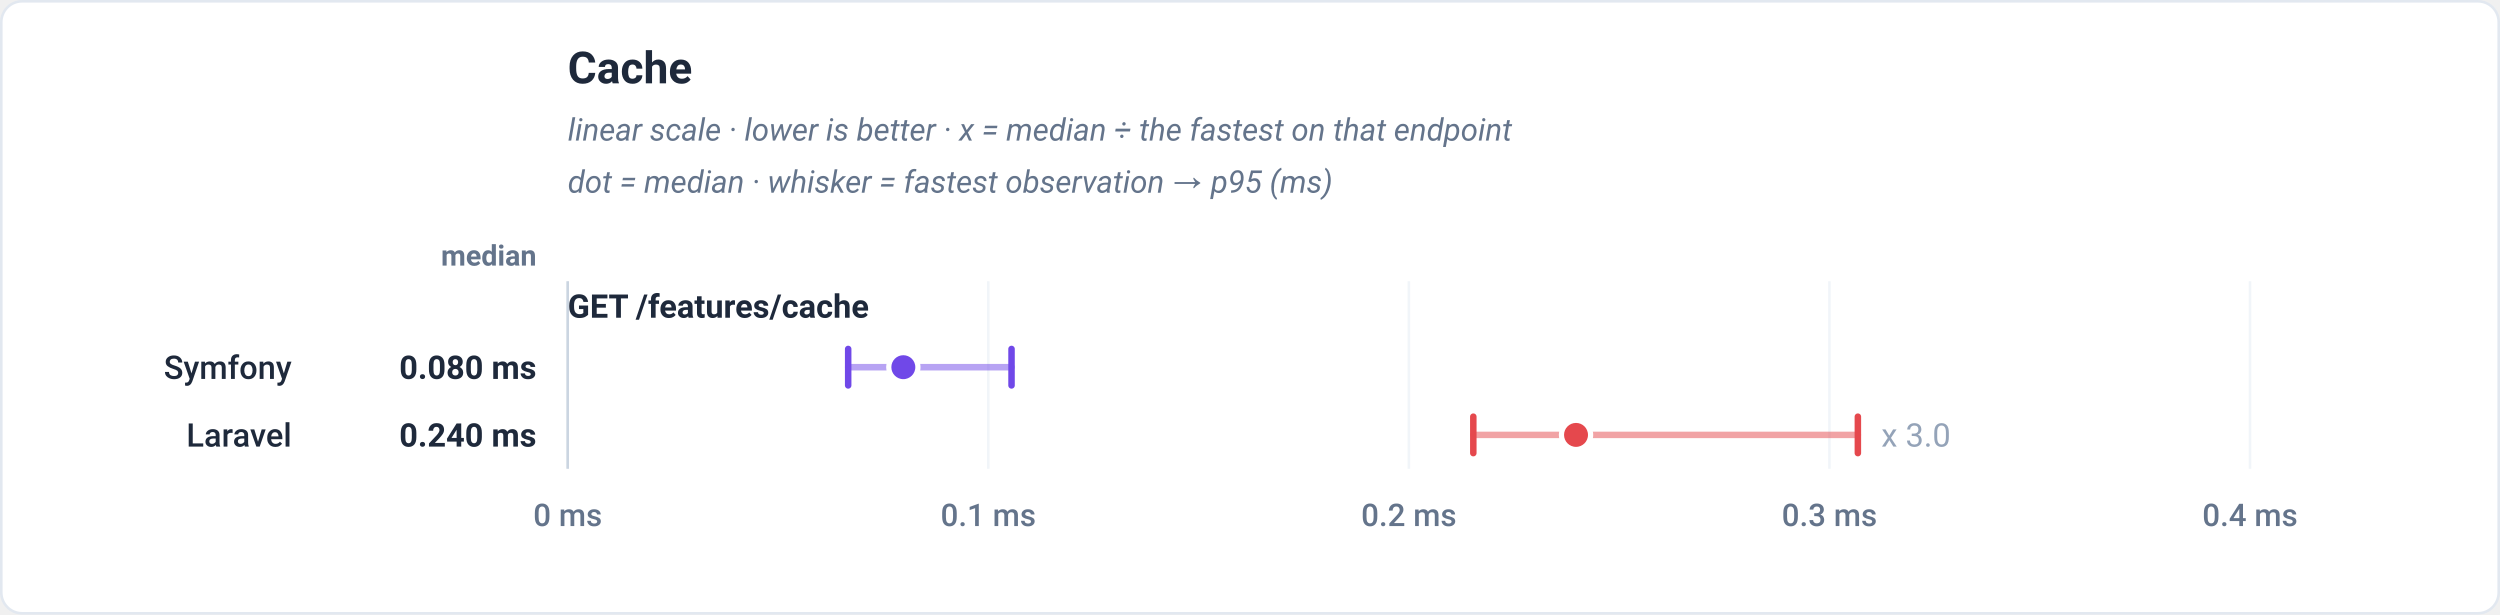
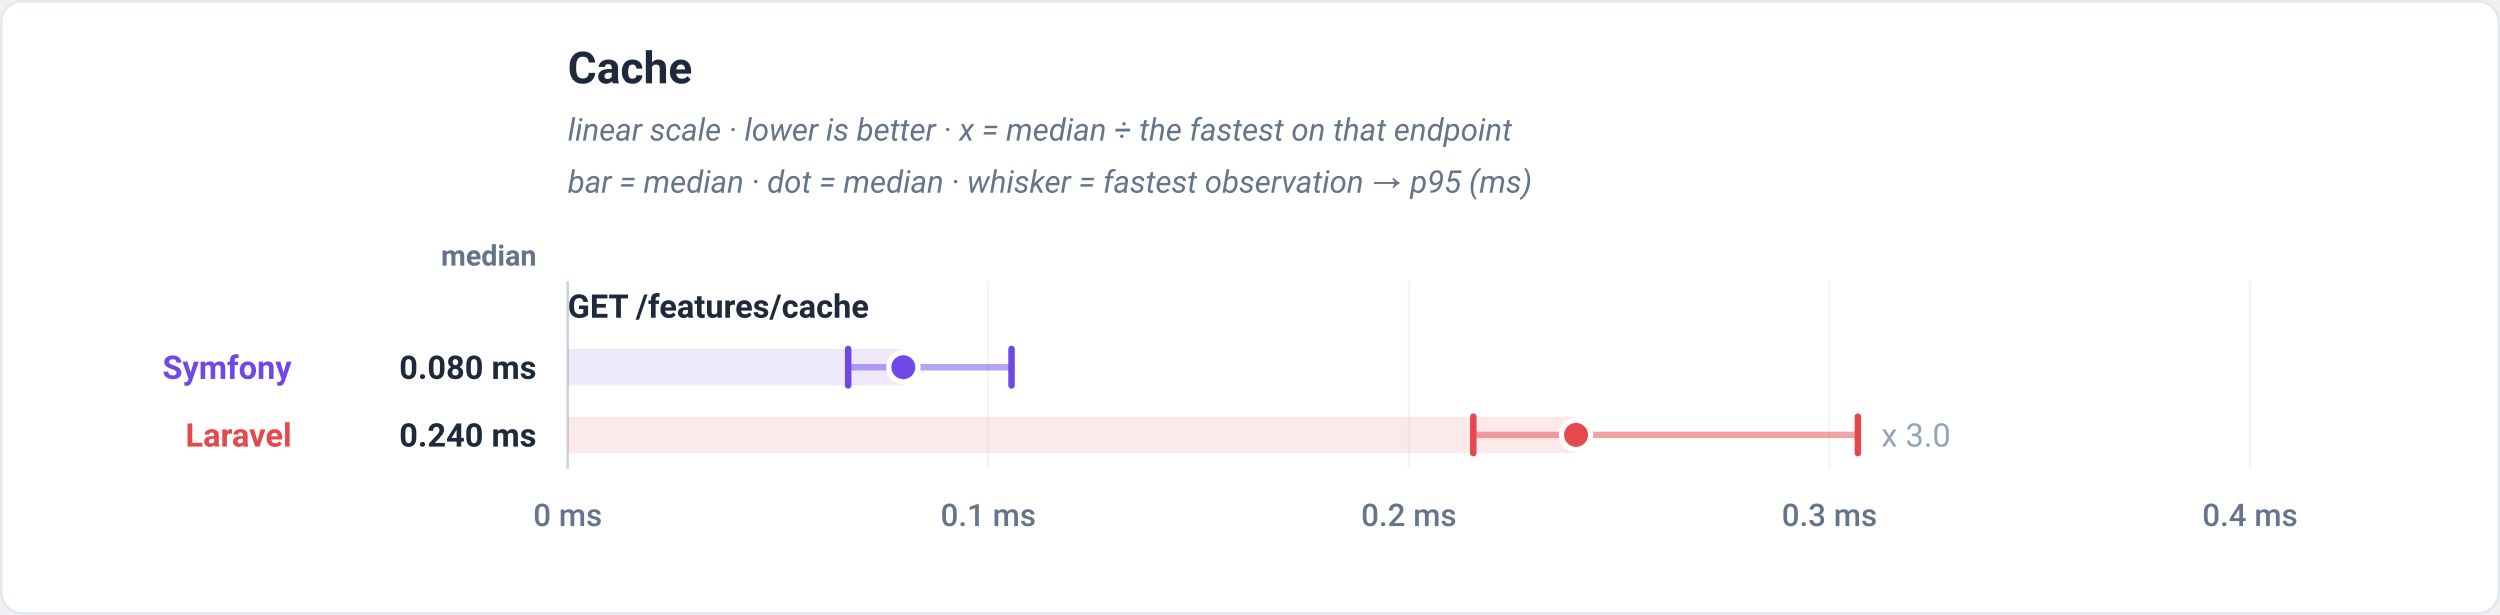
<svg xmlns="http://www.w3.org/2000/svg" viewBox="0 0 960 236" width="960" height="236" role="img" font-family="-apple-system,BlinkMacSystemFont,'Segoe UI',Roboto,Helvetica,Arial,sans-serif">
  <rect x="0.5" y="0.5" width="959" height="235" rx="8" fill="#ffffff" stroke="#e2e8f0" />
  <text x="218" y="32" font-family="-apple-system,BlinkMacSystemFont,'Segoe UI',Roboto,Helvetica,Arial,sans-serif" font-size="17" font-weight="700" fill="#1e293b" text-anchor="start">Cache</text>
  <text x="218" y="54" font-family="-apple-system,BlinkMacSystemFont,'Segoe UI',Roboto,Helvetica,Arial,sans-serif" font-size="12" font-weight="400" fill="#64748b" text-anchor="start" font-style="italic">linear scale · lower is better · x = median ÷ the fastest on that endpoint</text>
-   <text x="218" y="74" font-family="-apple-system,BlinkMacSystemFont,'Segoe UI',Roboto,Helvetica,Arial,sans-serif" font-size="12" font-weight="400" fill="#64748b" text-anchor="start" font-style="italic">dot = median · whisker = fastest observation → p95 (ms)</text>
+   <text x="218" y="74" font-family="-apple-system,BlinkMacSystemFont,'Segoe UI',Roboto,Helvetica,Arial,sans-serif" font-size="12" font-weight="400" fill="#64748b" text-anchor="start" font-style="italic">bar = median · dot = median · whisker = fastest observation → p95 (ms)</text>
  <text x="206" y="102" font-family="-apple-system,BlinkMacSystemFont,'Segoe UI',Roboto,Helvetica,Arial,sans-serif" font-size="11" font-weight="600" fill="#64748b" text-anchor="end">median</text>
  <line x1="218" y1="108" x2="218" y2="180" stroke="#f1f5f9" stroke-width="1" />
  <text x="218" y="202" font-family="-apple-system,BlinkMacSystemFont,'Segoe UI',Roboto,Helvetica,Arial,sans-serif" font-size="12" font-weight="500" fill="#64748b" text-anchor="middle">0 ms</text>
  <line x1="379.5" y1="108" x2="379.5" y2="180" stroke="#f1f5f9" stroke-width="1" />
  <text x="379.5" y="202" font-family="-apple-system,BlinkMacSystemFont,'Segoe UI',Roboto,Helvetica,Arial,sans-serif" font-size="12" font-weight="500" fill="#64748b" text-anchor="middle">0.1 ms</text>
  <line x1="541" y1="108" x2="541" y2="180" stroke="#f1f5f9" stroke-width="1" />
  <text x="541" y="202" font-family="-apple-system,BlinkMacSystemFont,'Segoe UI',Roboto,Helvetica,Arial,sans-serif" font-size="12" font-weight="500" fill="#64748b" text-anchor="middle">0.2 ms</text>
  <line x1="702.5" y1="108" x2="702.5" y2="180" stroke="#f1f5f9" stroke-width="1" />
  <text x="702.5" y="202" font-family="-apple-system,BlinkMacSystemFont,'Segoe UI',Roboto,Helvetica,Arial,sans-serif" font-size="12" font-weight="500" fill="#64748b" text-anchor="middle">0.3 ms</text>
  <line x1="864" y1="108" x2="864" y2="180" stroke="#f1f5f9" stroke-width="1" />
  <text x="864" y="202" font-family="-apple-system,BlinkMacSystemFont,'Segoe UI',Roboto,Helvetica,Arial,sans-serif" font-size="12" font-weight="500" fill="#64748b" text-anchor="middle">0.4 ms</text>
  <line x1="218" y1="108" x2="218" y2="180" stroke="#cbd5e1" stroke-width="1" />
  <text x="218" y="122" font-family="-apple-system,BlinkMacSystemFont,'Segoe UI',Roboto,Helvetica,Arial,sans-serif" font-size="12.5" font-weight="700" fill="#1e293b" text-anchor="start">GET /features/cache</text>
-   <line x1="325.7" y1="141" x2="388.43" y2="141" stroke="#7048e8" stroke-width="2.5" stroke-linecap="round" stroke-opacity="0.5" />
+   <rect x="218" y="134" width="128.88" height="14" fill="#7048e8" fill-opacity="0.12" />
+   <line x1="325.7" y1="141" x2="388.43" y2="141" stroke="#7048e8" stroke-width="2.5" stroke-linecap="round" opacity="0.5" />
  <line x1="325.7" y1="134" x2="325.7" y2="148" stroke="#7048e8" stroke-width="2.5" stroke-linecap="round" />
  <line x1="388.43" y1="134" x2="388.43" y2="148" stroke="#7048e8" stroke-width="2.5" stroke-linecap="round" />
  <circle cx="346.88" cy="141" r="5.6" fill="#7048e8" stroke="#ffffff" stroke-width="2" />
-   <text x="112" y="145.5" font-family="-apple-system,BlinkMacSystemFont,'Segoe UI',Roboto,Helvetica,Arial,sans-serif" font-size="12.5" font-weight="500" fill="#1e293b" text-anchor="end">Symfony</text>
+   <text x="112" y="145.5" font-family="-apple-system,BlinkMacSystemFont,'Segoe UI',Roboto,Helvetica,Arial,sans-serif" font-size="12.5" font-weight="700" fill="#7048e8" text-anchor="end">Symfony</text>
  <text x="206" y="145.5" font-family="-apple-system,BlinkMacSystemFont,'Segoe UI',Roboto,Helvetica,Arial,sans-serif" font-size="12.5" font-weight="700" fill="#1e293b" text-anchor="end">0.080 ms</text>
-   <line x1="565.75" y1="167" x2="713.42" y2="167" stroke="#e5484d" stroke-width="2.5" stroke-linecap="round" stroke-opacity="0.5" />
+   <rect x="218" y="160" width="387.19" height="14" fill="#e5484d" fill-opacity="0.12" />
+   <line x1="565.75" y1="167" x2="713.42" y2="167" stroke="#e5484d" stroke-width="2.5" stroke-linecap="round" opacity="0.5" />
  <line x1="565.75" y1="160" x2="565.75" y2="174" stroke="#e5484d" stroke-width="2.5" stroke-linecap="round" />
  <line x1="713.42" y1="160" x2="713.42" y2="174" stroke="#e5484d" stroke-width="2.5" stroke-linecap="round" />
  <circle cx="605.19" cy="167" r="5.6" fill="#e5484d" stroke="#ffffff" stroke-width="2" />
  <text x="722.42" y="171.5" font-family="-apple-system,BlinkMacSystemFont,'Segoe UI',Roboto,Helvetica,Arial,sans-serif" font-size="12.5" font-weight="400" fill="#94a3b8" text-anchor="start" stroke="#ffffff" stroke-width="3" paint-order="stroke" stroke-linejoin="round">x 3.0</text>
-   <text x="112" y="171.5" font-family="-apple-system,BlinkMacSystemFont,'Segoe UI',Roboto,Helvetica,Arial,sans-serif" font-size="12.5" font-weight="500" fill="#1e293b" text-anchor="end">Laravel</text>
+   <text x="112" y="171.5" font-family="-apple-system,BlinkMacSystemFont,'Segoe UI',Roboto,Helvetica,Arial,sans-serif" font-size="12.5" font-weight="700" fill="#e5484d" text-anchor="end">Laravel</text>
  <text x="206" y="171.5" font-family="-apple-system,BlinkMacSystemFont,'Segoe UI',Roboto,Helvetica,Arial,sans-serif" font-size="12.5" font-weight="700" fill="#1e293b" text-anchor="end">0.240 ms</text>
</svg>
